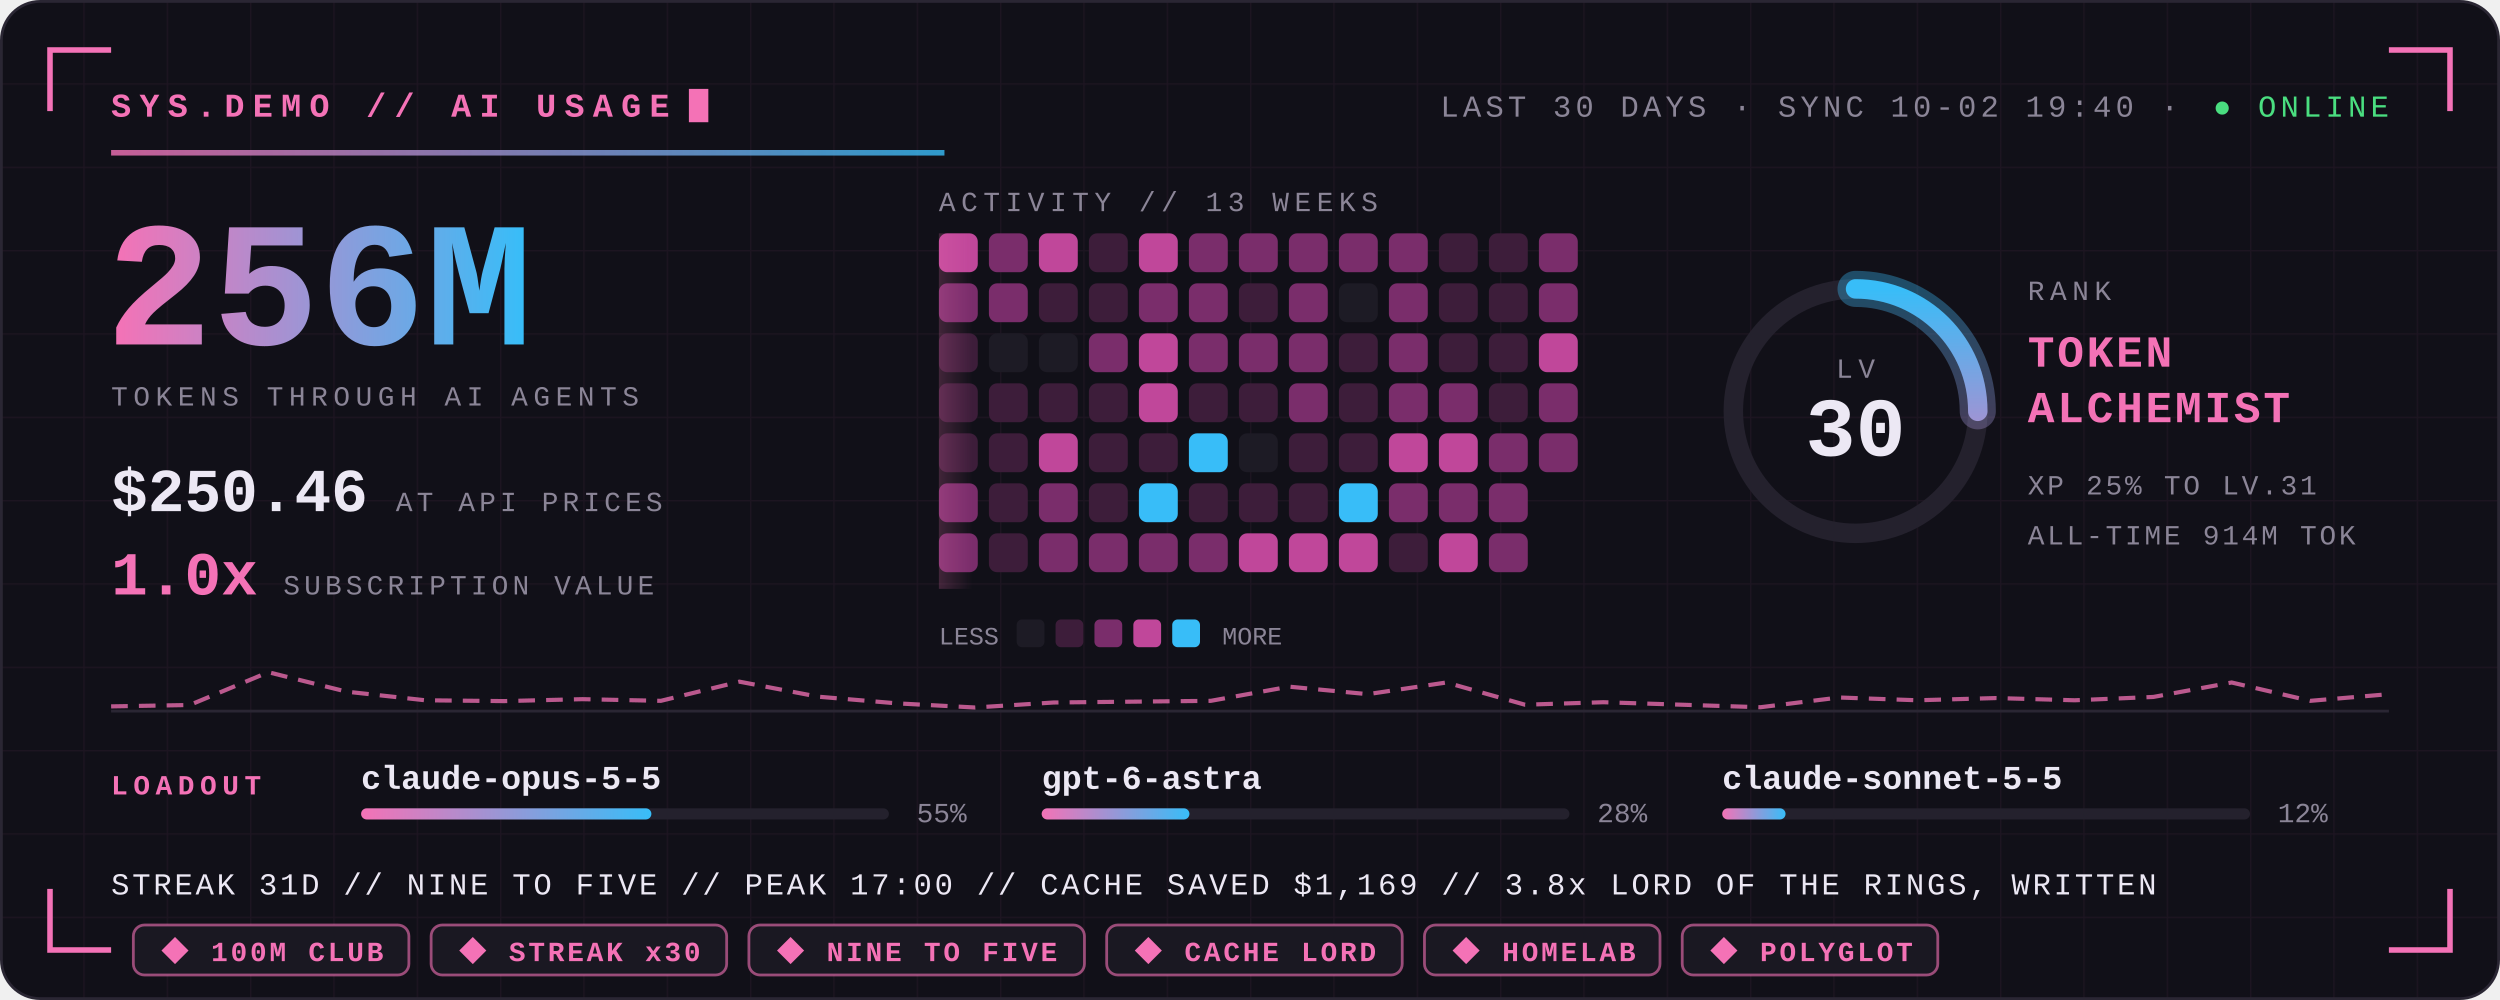
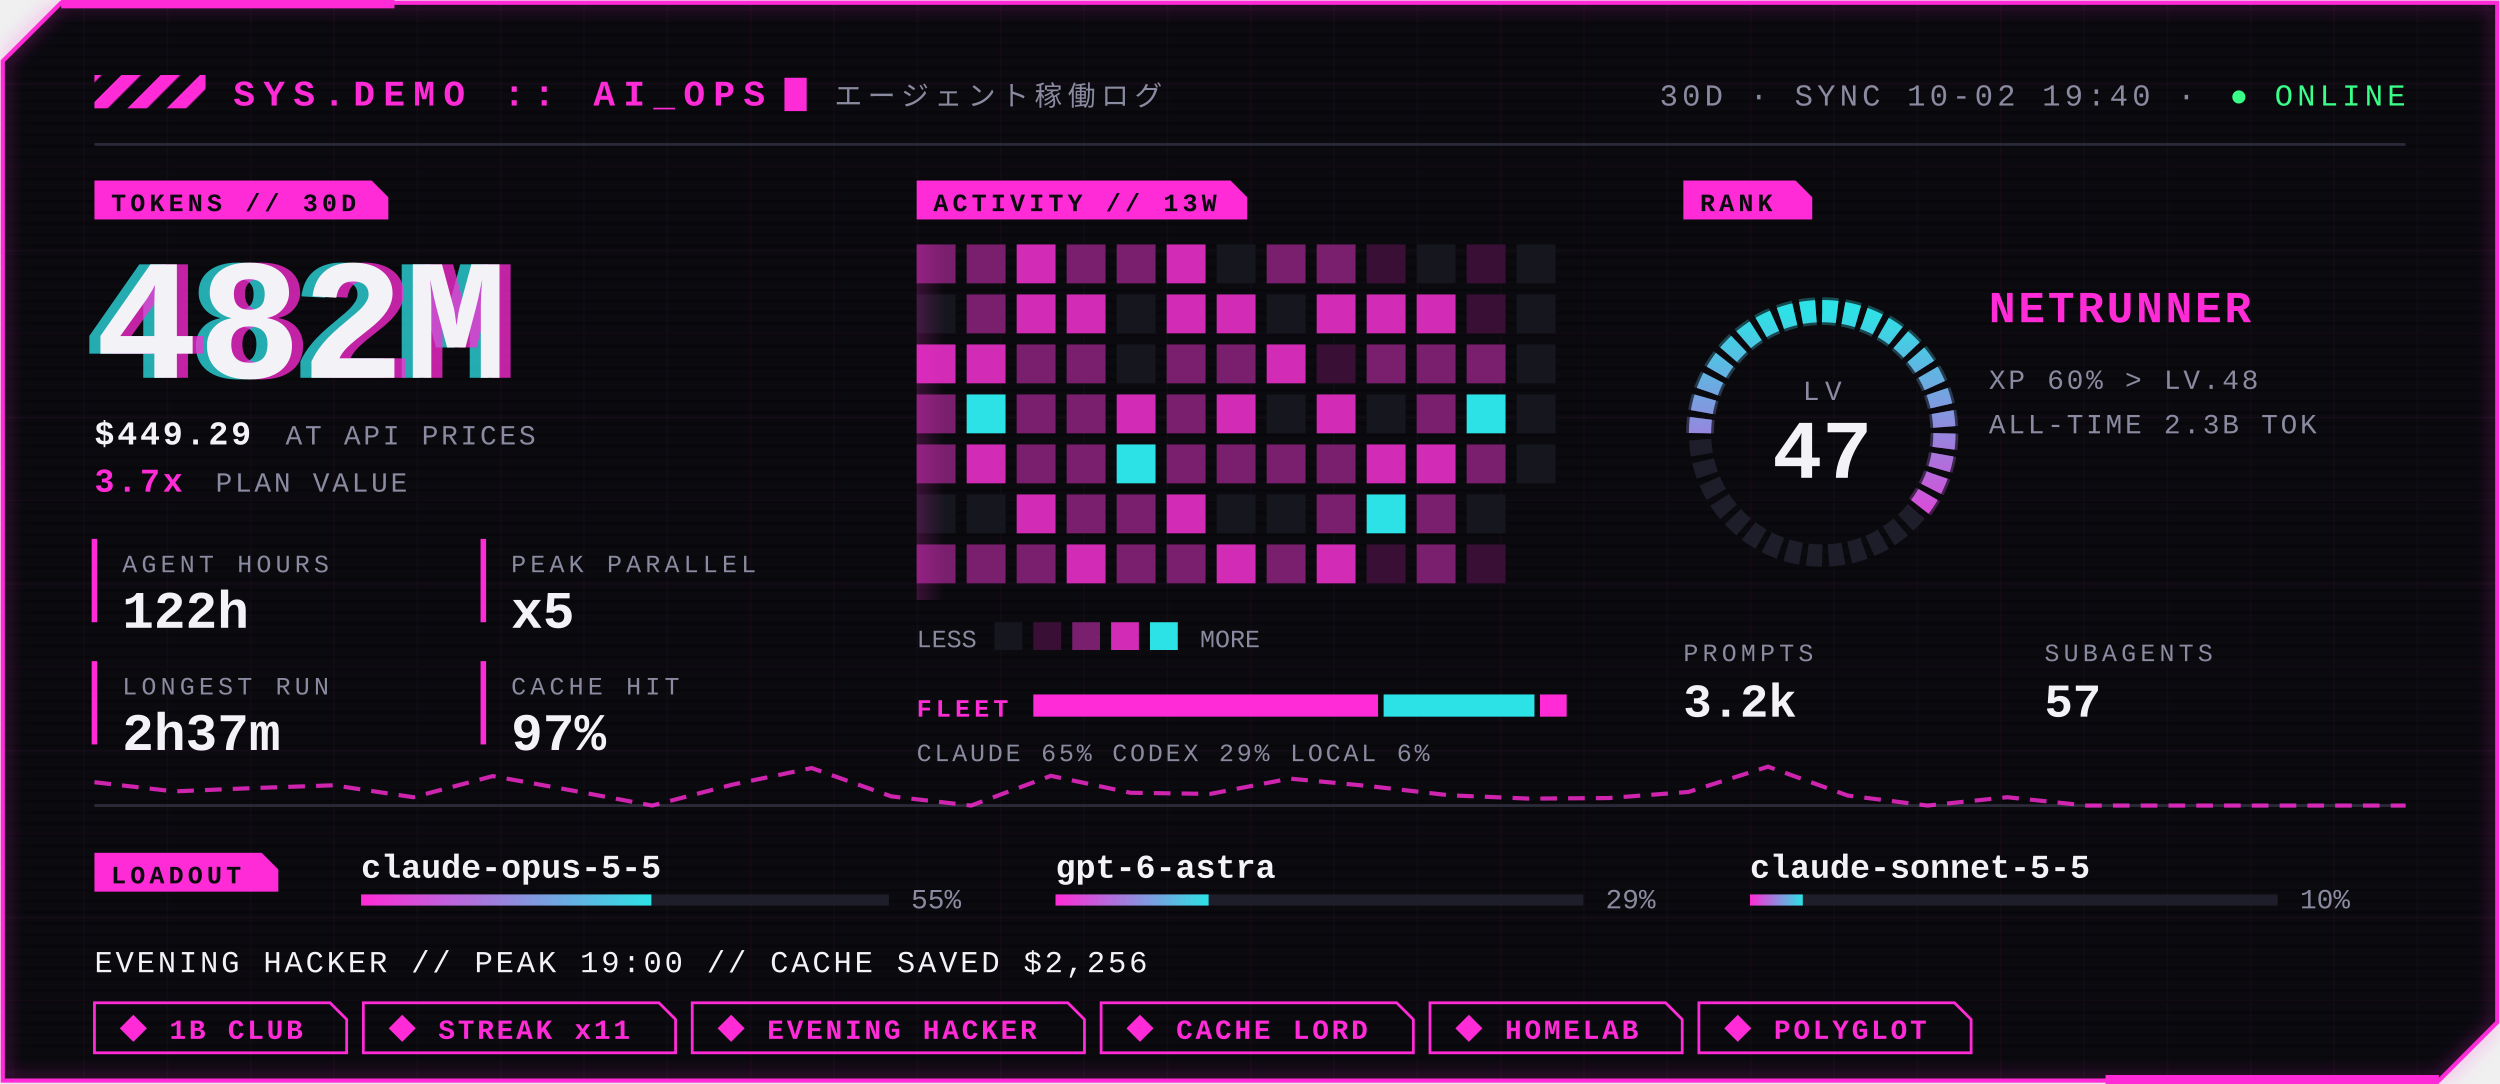
- <svg xmlns="http://www.w3.org/2000/svg" width="900" height="360" viewBox="0 0 900 360" role="img" aria-label="SYS.DEMO // AI USAGE · LAST 30 DAYS · 256M tokens">
-   <style>text{font-family:'JetBrains Mono','Fira Code','SF Mono',Menlo,Consolas,'Liberation Mono','Noto Sans Mono CJK TC',monospace}.sc{animation:sc 5s linear infinite}@keyframes sc{0%{transform:translateX(0)}100%{transform:translateX(250px)}}.rg{animation:rg 3s ease-in-out infinite}@keyframes rg{50%{opacity:.15}}.pl{stroke-dasharray:6 4;animation:pl 2s linear infinite}@keyframes pl{to{stroke-dashoffset:-20}}.on{animation:on 1.6s steps(2) infinite}@keyframes on{50%{opacity:.25}}.cu{animation:cu 1s steps(2) infinite}@keyframes cu{50%{opacity:0}}@media (prefers-reduced-motion:reduce){.sc,.rg,.pl,.on,.cu{animation:none}}</style>
+ <svg xmlns="http://www.w3.org/2000/svg" width="900" height="390" viewBox="0 0 900 390" role="img" aria-label="SYS.DEMO :: AI_OPS · 30D · 482M tokens · 121.8 agent hours">
+   <style>text{font-family:'JetBrains Mono','Fira Code','SF Mono',Menlo,Consolas,'Liberation Mono','Noto Sans Mono CJK TC',monospace}.sc{animation:sc 5s linear infinite}@keyframes sc{to{transform:translateX(250px)}}.rg{animation:rg 3s ease-in-out infinite}@keyframes rg{50%{opacity:.1}}.pl{stroke-dasharray:6 4;animation:pl 2s linear infinite}@keyframes pl{to{stroke-dashoffset:-20}}.on{animation:on 1.6s steps(2) infinite}@keyframes on{50%{opacity:.25}}.cu{animation:cu 1s steps(2) infinite}@keyframes cu{50%{opacity:0}}.g1{animation:g1 3.7s steps(1) infinite}.g2{animation:g2 3.7s steps(1) infinite}@keyframes g1{0%,88%,100%{transform:none}90%{transform:translate(-5px,-2px)}93%{transform:translate(4px,1px)}}@keyframes g2{0%,88%,100%{transform:none}90%{transform:translate(5px,2px)}93%{transform:translate(-3px,-1px)}}@media (prefers-reduced-motion:reduce){.sc,.rg,.pl,.on,.cu,.g1,.g2{animation:none}}</style>
  <defs>
    <linearGradient id="ac" x1="0" x2="1">
-       <stop offset="0" stop-color="#f472b6" />
-       <stop offset="1" stop-color="#38bdf8" />
+       <stop offset="0" stop-color="#ff2bd6" />
+       <stop offset="1" stop-color="#2de2e6" />
    </linearGradient>
    <linearGradient id="sw" x1="0" x2="1">
-       <stop offset="0" stop-color="#f472b6" stop-opacity="0" />
-       <stop offset=".5" stop-color="#f472b6" stop-opacity=".35" />
-       <stop offset="1" stop-color="#f472b6" stop-opacity="0" />
+       <stop offset="0" stop-color="#ff2bd6" stop-opacity="0" />
+       <stop offset=".5" stop-color="#ff2bd6" stop-opacity=".4" />
+       <stop offset="1" stop-color="#ff2bd6" stop-opacity="0" />
    </linearGradient>
    <pattern id="gd" width="30" height="30" patternUnits="userSpaceOnUse">
-       <path d="M30 0H0V30" fill="none" stroke="#f472b6" stroke-opacity=".055" />
+       <path d="M30 0H0V30" fill="none" stroke="#ff2bd6" stroke-opacity=".05" />
    </pattern>
+     <pattern id="sl" width="4" height="4" patternUnits="userSpaceOnUse">
+       <rect width="4" height="1" fill="#000" opacity=".22" />
+     </pattern>
+     <pattern id="hz" width="10" height="10" patternUnits="userSpaceOnUse" patternTransform="rotate(45)">
+       <rect width="5" height="10" fill="#ff2bd6" />
+     </pattern>
+     <filter id="gw" x="-20%" y="-20%" width="140%" height="140%">
+       <feGaussianBlur stdDeviation="3" />
+     </filter>
    <clipPath id="hm">
-       <rect x="338" y="84" width="236" height="128" />
+       <rect x="330" y="88" width="236" height="128" />
+     </clipPath>
+     <clipPath id="fr">
+       <path d="M22 1H899 V368 L878 389 H1 V22 Z" />
    </clipPath>
  </defs>
-   <rect x=".5" y=".5" width="899" height="359" rx="14" fill="#111018" stroke="#2a2633" />
-   <rect x="1" y="1" width="898" height="358" rx="14" fill="url(#gd)" />
-   <path d="M18 40V18H40" fill="none" stroke="#f472b6" stroke-width="2" />
-   <path d="M882 40V18H860" fill="none" stroke="#f472b6" stroke-width="2" />
-   <path d="M18 320V342H40" fill="none" stroke="#f472b6" stroke-width="2" />
-   <path d="M882 320V342H860" fill="none" stroke="#f472b6" stroke-width="2" />
-   <text x="40" y="42" font-size="12" fill="#f472b6" text-anchor="start" font-weight="700" letter-spacing="3">SYS.DEMO // AI USAGE</text>
-   <rect class="cu" x="248.0" y="32" width="7" height="12" fill="#f472b6" />
+   <path d="M22 1H899 V368 L878 389 H1 V22 Z" fill="#0a0a0f" />
+   <g clip-path="url(#fr)">
+     <rect width="900" height="390" fill="url(#gd)" />
+     <rect width="900" height="390" fill="url(#sl)" />
+   </g>
+   <path d="M22 1H899 V368 L878 389 H1 V22 Z" fill="none" stroke="#ff2bd6" stroke-width="2" opacity=".55" filter="url(#gw)" />
+   <path d="M22 1H899 V368 L878 389 H1 V22 Z" fill="none" stroke="#ff2bd6" stroke-width="1.5" />
+   <path d="M22 1H142" stroke="#ff2bd6" stroke-width="4" />
+   <path d="M758 389H878" stroke="#ff2bd6" stroke-width="4" />
+   <rect x="34" y="27" width="40" height="12" fill="url(#hz)" />
+   <text x="84" y="38" font-size="13" fill="#ff2bd6" text-anchor="start" font-weight="800" letter-spacing="3">SYS.DEMO :: AI_OPS</text>
+   <rect class="cu" x="282.4" y="28" width="8" height="12" fill="#ff2bd6" />
+   <text x="300.4" y="38" font-size="10" fill="#8a8aa0" text-anchor="start" font-weight="400" letter-spacing="2">エージェント稼働ログ</text>
  <g class="on">
-     <text x="860" y="42" font-size="11" fill="#4ade80" text-anchor="end" font-weight="400" letter-spacing="1.5">● ONLINE</text>
-   </g>
-   <text x="784.4" y="42" font-size="11" fill="#8b8597" text-anchor="end" font-weight="400" letter-spacing="1.5">LAST 30 DAYS · SYNC 10-02 19:40 ·</text>
-   <rect x="40" y="54" width="300" height="2" fill="url(#ac)" opacity=".8" />
-   <text x="38" y="124" font-size="64" font-weight="800" fill="url(#ac)">256M</text>
-   <text x="40" y="146" font-size="10" fill="#8b8597" text-anchor="start" font-weight="400" letter-spacing="2">TOKENS THROUGH AI AGENTS</text>
-   <text x="40" y="184" font-size="22" fill="#ece8f4" text-anchor="start" font-weight="700">$250.46</text>
-   <text x="142.5" y="184" font-size="10" fill="#8b8597" text-anchor="start" font-weight="400" letter-spacing="1.5">AT API PRICES</text>
-   <text x="40" y="214" font-size="22" fill="#f472b6" text-anchor="start" font-weight="700">1.0x</text>
-   <text x="102.0" y="214" font-size="10" fill="#8b8597" text-anchor="start" font-weight="400" letter-spacing="1.5">SUBSCRIPTION VALUE</text>
-   <text x="338" y="76" font-size="10" fill="#8b8597" text-anchor="start" font-weight="400" letter-spacing="2">ACTIVITY // 13 WEEKS</text>
-   <rect x="338" y="84" width="14" height="14" rx="3" fill="#c0479a" />
-   <rect x="338" y="102" width="14" height="14" rx="3" fill="#7a2d6b" />
-   <rect x="338" y="120" width="14" height="14" rx="3" fill="#3d1d3a" />
-   <rect x="338" y="138" width="14" height="14" rx="3" fill="#3d1d3a" />
-   <rect x="338" y="156" width="14" height="14" rx="3" fill="#3d1d3a" />
-   <rect x="338" y="174" width="14" height="14" rx="3" fill="#7a2d6b" />
-   <rect x="338" y="192" width="14" height="14" rx="3" fill="#7a2d6b" />
-   <rect x="356" y="84" width="14" height="14" rx="3" fill="#7a2d6b" />
-   <rect x="356" y="102" width="14" height="14" rx="3" fill="#7a2d6b" />
-   <rect x="356" y="120" width="14" height="14" rx="3" fill="#1d1b25" />
-   <rect x="356" y="138" width="14" height="14" rx="3" fill="#3d1d3a" />
-   <rect x="356" y="156" width="14" height="14" rx="3" fill="#3d1d3a" />
-   <rect x="356" y="174" width="14" height="14" rx="3" fill="#3d1d3a" />
-   <rect x="356" y="192" width="14" height="14" rx="3" fill="#3d1d3a" />
-   <rect x="374" y="84" width="14" height="14" rx="3" fill="#c0479a" />
-   <rect x="374" y="102" width="14" height="14" rx="3" fill="#3d1d3a" />
-   <rect x="374" y="120" width="14" height="14" rx="3" fill="#1d1b25" />
-   <rect x="374" y="138" width="14" height="14" rx="3" fill="#3d1d3a" />
-   <rect x="374" y="156" width="14" height="14" rx="3" fill="#c0479a" />
-   <rect x="374" y="174" width="14" height="14" rx="3" fill="#7a2d6b" />
-   <rect x="374" y="192" width="14" height="14" rx="3" fill="#7a2d6b" />
-   <rect x="392" y="84" width="14" height="14" rx="3" fill="#3d1d3a" />
-   <rect x="392" y="102" width="14" height="14" rx="3" fill="#3d1d3a" />
-   <rect x="392" y="120" width="14" height="14" rx="3" fill="#7a2d6b" />
-   <rect x="392" y="138" width="14" height="14" rx="3" fill="#3d1d3a" />
-   <rect x="392" y="156" width="14" height="14" rx="3" fill="#3d1d3a" />
-   <rect x="392" y="174" width="14" height="14" rx="3" fill="#3d1d3a" />
-   <rect x="392" y="192" width="14" height="14" rx="3" fill="#7a2d6b" />
-   <rect x="410" y="84" width="14" height="14" rx="3" fill="#c0479a" />
-   <rect x="410" y="102" width="14" height="14" rx="3" fill="#7a2d6b" />
-   <rect x="410" y="120" width="14" height="14" rx="3" fill="#c0479a" />
-   <rect x="410" y="138" width="14" height="14" rx="3" fill="#c0479a" />
-   <rect x="410" y="156" width="14" height="14" rx="3" fill="#3d1d3a" />
-   <rect x="410" y="174" width="14" height="14" rx="3" fill="#38bdf8" />
-   <rect x="410" y="192" width="14" height="14" rx="3" fill="#7a2d6b" />
-   <rect x="428" y="84" width="14" height="14" rx="3" fill="#7a2d6b" />
-   <rect x="428" y="102" width="14" height="14" rx="3" fill="#7a2d6b" />
-   <rect x="428" y="120" width="14" height="14" rx="3" fill="#7a2d6b" />
-   <rect x="428" y="138" width="14" height="14" rx="3" fill="#3d1d3a" />
-   <rect x="428" y="156" width="14" height="14" rx="3" fill="#38bdf8" />
-   <rect x="428" y="174" width="14" height="14" rx="3" fill="#3d1d3a" />
-   <rect x="428" y="192" width="14" height="14" rx="3" fill="#7a2d6b" />
-   <rect x="446" y="84" width="14" height="14" rx="3" fill="#7a2d6b" />
-   <rect x="446" y="102" width="14" height="14" rx="3" fill="#3d1d3a" />
-   <rect x="446" y="120" width="14" height="14" rx="3" fill="#7a2d6b" />
-   <rect x="446" y="138" width="14" height="14" rx="3" fill="#3d1d3a" />
-   <rect x="446" y="156" width="14" height="14" rx="3" fill="#1d1b25" />
-   <rect x="446" y="174" width="14" height="14" rx="3" fill="#3d1d3a" />
-   <rect x="446" y="192" width="14" height="14" rx="3" fill="#c0479a" />
-   <rect x="464" y="84" width="14" height="14" rx="3" fill="#7a2d6b" />
-   <rect x="464" y="102" width="14" height="14" rx="3" fill="#7a2d6b" />
-   <rect x="464" y="120" width="14" height="14" rx="3" fill="#7a2d6b" />
-   <rect x="464" y="138" width="14" height="14" rx="3" fill="#7a2d6b" />
-   <rect x="464" y="156" width="14" height="14" rx="3" fill="#3d1d3a" />
-   <rect x="464" y="174" width="14" height="14" rx="3" fill="#3d1d3a" />
-   <rect x="464" y="192" width="14" height="14" rx="3" fill="#c0479a" />
-   <rect x="482" y="84" width="14" height="14" rx="3" fill="#7a2d6b" />
-   <rect x="482" y="102" width="14" height="14" rx="3" fill="#1d1b25" />
-   <rect x="482" y="120" width="14" height="14" rx="3" fill="#3d1d3a" />
-   <rect x="482" y="138" width="14" height="14" rx="3" fill="#3d1d3a" />
-   <rect x="482" y="156" width="14" height="14" rx="3" fill="#3d1d3a" />
-   <rect x="482" y="174" width="14" height="14" rx="3" fill="#38bdf8" />
-   <rect x="482" y="192" width="14" height="14" rx="3" fill="#c0479a" />
-   <rect x="500" y="84" width="14" height="14" rx="3" fill="#7a2d6b" />
-   <rect x="500" y="102" width="14" height="14" rx="3" fill="#7a2d6b" />
-   <rect x="500" y="120" width="14" height="14" rx="3" fill="#7a2d6b" />
-   <rect x="500" y="138" width="14" height="14" rx="3" fill="#7a2d6b" />
-   <rect x="500" y="156" width="14" height="14" rx="3" fill="#c0479a" />
-   <rect x="500" y="174" width="14" height="14" rx="3" fill="#7a2d6b" />
-   <rect x="500" y="192" width="14" height="14" rx="3" fill="#3d1d3a" />
-   <rect x="518" y="84" width="14" height="14" rx="3" fill="#3d1d3a" />
-   <rect x="518" y="102" width="14" height="14" rx="3" fill="#3d1d3a" />
-   <rect x="518" y="120" width="14" height="14" rx="3" fill="#3d1d3a" />
-   <rect x="518" y="138" width="14" height="14" rx="3" fill="#7a2d6b" />
-   <rect x="518" y="156" width="14" height="14" rx="3" fill="#c0479a" />
-   <rect x="518" y="174" width="14" height="14" rx="3" fill="#7a2d6b" />
-   <rect x="518" y="192" width="14" height="14" rx="3" fill="#c0479a" />
-   <rect x="536" y="84" width="14" height="14" rx="3" fill="#3d1d3a" />
-   <rect x="536" y="102" width="14" height="14" rx="3" fill="#3d1d3a" />
-   <rect x="536" y="120" width="14" height="14" rx="3" fill="#3d1d3a" />
-   <rect x="536" y="138" width="14" height="14" rx="3" fill="#3d1d3a" />
-   <rect x="536" y="156" width="14" height="14" rx="3" fill="#7a2d6b" />
-   <rect x="536" y="174" width="14" height="14" rx="3" fill="#7a2d6b" />
-   <rect x="536" y="192" width="14" height="14" rx="3" fill="#7a2d6b" />
-   <rect x="554" y="84" width="14" height="14" rx="3" fill="#7a2d6b" />
-   <rect x="554" y="102" width="14" height="14" rx="3" fill="#7a2d6b" />
-   <rect x="554" y="120" width="14" height="14" rx="3" fill="#c0479a" />
-   <rect x="554" y="138" width="14" height="14" rx="3" fill="#7a2d6b" />
-   <rect x="554" y="156" width="14" height="14" rx="3" fill="#7a2d6b" />
+     <text x="866" y="38" font-size="11" fill="#39ff88" text-anchor="end" font-weight="400" letter-spacing="1.5">● ONLINE</text>
+   </g>
+   <text x="790.4" y="38" font-size="11" fill="#8a8aa0" text-anchor="end" font-weight="400" letter-spacing="1.5">30D · SYNC 10-02 19:40 ·</text>
+   <path d="M34 52H866" stroke="#2a2a38" />
+   <path d="M34.0 65.0h99.8l6 6v8h-105.8z" fill="#ff2bd6" />
+   <text x="40" y="76" font-size="9" fill="#0a0a0f" text-anchor="start" font-weight="800" letter-spacing="1.5">TOKENS // 30D</text>
+   <text class="g1" x="30" y="136" font-size="62" font-weight="800" fill="#2de2e6" opacity=".75">482M</text>
+   <text class="g2" x="38" y="136" font-size="62" font-weight="800" fill="#ff2bd6" opacity=".75">482M</text>
+   <text x="34" y="136" font-size="62" font-weight="800" fill="#f2f2f7">482M</text>
+   <text x="34" y="160" font-size="12" fill="#f2f2f7" text-anchor="start" font-weight="700" letter-spacing="1">$449.29</text>
+   <text x="102.8" y="160" font-size="10" fill="#8a8aa0" text-anchor="start" font-weight="400" letter-spacing="1">AT API PRICES</text>
+   <text x="34" y="177" font-size="12" fill="#ff2bd6" text-anchor="start" font-weight="800" letter-spacing="1">3.7x</text>
+   <text x="77.6" y="177" font-size="10" fill="#8a8aa0" text-anchor="start" font-weight="400" letter-spacing="1">PLAN VALUE</text>
+   <path d="M34 194v30" stroke="#ff2bd6" stroke-width="2" />
+   <text x="44" y="206" font-size="9" fill="#8a8aa0" text-anchor="start" font-weight="400" letter-spacing="1.5">AGENT HOURS</text>
+   <text x="44" y="226" font-size="19" fill="#f2f2f7" text-anchor="start" font-weight="800">122h</text>
+   <path d="M174 194v30" stroke="#ff2bd6" stroke-width="2" />
+   <text x="184" y="206" font-size="9" fill="#8a8aa0" text-anchor="start" font-weight="400" letter-spacing="1.5">PEAK PARALLEL</text>
+   <text x="184" y="226" font-size="19" fill="#f2f2f7" text-anchor="start" font-weight="800">x5</text>
+   <path d="M34 238v30" stroke="#ff2bd6" stroke-width="2" />
+   <text x="44" y="250" font-size="9" fill="#8a8aa0" text-anchor="start" font-weight="400" letter-spacing="1.5">LONGEST RUN</text>
+   <text x="44" y="270" font-size="19" fill="#f2f2f7" text-anchor="start" font-weight="800">2h37m</text>
+   <path d="M174 238v30" stroke="#ff2bd6" stroke-width="2" />
+   <text x="184" y="250" font-size="9" fill="#8a8aa0" text-anchor="start" font-weight="400" letter-spacing="1.5">CACHE HIT</text>
+   <text x="184" y="270" font-size="19" fill="#f2f2f7" text-anchor="start" font-weight="800">97%</text>
+   <path d="M330.0 65.0h113.0l6 6v8h-119.0z" fill="#ff2bd6" />
+   <text x="336" y="76" font-size="9" fill="#0a0a0f" text-anchor="start" font-weight="800" letter-spacing="1.5">ACTIVITY // 13W</text>
+   <rect x="330" y="88" width="14" height="14" fill="#7a1f6e" />
+   <rect x="330" y="106" width="14" height="14" fill="#16161f" />
+   <rect x="330" y="124" width="14" height="14" fill="#d22bb6" />
+   <rect x="330" y="142" width="14" height="14" fill="#7a1f6e" />
+   <rect x="330" y="160" width="14" height="14" fill="#7a1f6e" />
+   <rect x="330" y="178" width="14" height="14" fill="#16161f" />
+   <rect x="330" y="196" width="14" height="14" fill="#7a1f6e" />
+   <rect x="348" y="88" width="14" height="14" fill="#7a1f6e" />
+   <rect x="348" y="106" width="14" height="14" fill="#7a1f6e" />
+   <rect x="348" y="124" width="14" height="14" fill="#d22bb6" />
+   <rect x="348" y="142" width="14" height="14" fill="#2de2e6" />
+   <rect x="348" y="160" width="14" height="14" fill="#d22bb6" />
+   <rect x="348" y="178" width="14" height="14" fill="#16161f" />
+   <rect x="348" y="196" width="14" height="14" fill="#7a1f6e" />
+   <rect x="366" y="88" width="14" height="14" fill="#d22bb6" />
+   <rect x="366" y="106" width="14" height="14" fill="#d22bb6" />
+   <rect x="366" y="124" width="14" height="14" fill="#7a1f6e" />
+   <rect x="366" y="142" width="14" height="14" fill="#7a1f6e" />
+   <rect x="366" y="160" width="14" height="14" fill="#7a1f6e" />
+   <rect x="366" y="178" width="14" height="14" fill="#d22bb6" />
+   <rect x="366" y="196" width="14" height="14" fill="#7a1f6e" />
+   <rect x="384" y="88" width="14" height="14" fill="#7a1f6e" />
+   <rect x="384" y="106" width="14" height="14" fill="#d22bb6" />
+   <rect x="384" y="124" width="14" height="14" fill="#7a1f6e" />
+   <rect x="384" y="142" width="14" height="14" fill="#7a1f6e" />
+   <rect x="384" y="160" width="14" height="14" fill="#7a1f6e" />
+   <rect x="384" y="178" width="14" height="14" fill="#7a1f6e" />
+   <rect x="384" y="196" width="14" height="14" fill="#d22bb6" />
+   <rect x="402" y="88" width="14" height="14" fill="#7a1f6e" />
+   <rect x="402" y="106" width="14" height="14" fill="#16161f" />
+   <rect x="402" y="124" width="14" height="14" fill="#16161f" />
+   <rect x="402" y="142" width="14" height="14" fill="#d22bb6" />
+   <rect x="402" y="160" width="14" height="14" fill="#2de2e6" />
+   <rect x="402" y="178" width="14" height="14" fill="#7a1f6e" />
+   <rect x="402" y="196" width="14" height="14" fill="#7a1f6e" />
+   <rect x="420" y="88" width="14" height="14" fill="#d22bb6" />
+   <rect x="420" y="106" width="14" height="14" fill="#d22bb6" />
+   <rect x="420" y="124" width="14" height="14" fill="#7a1f6e" />
+   <rect x="420" y="142" width="14" height="14" fill="#7a1f6e" />
+   <rect x="420" y="160" width="14" height="14" fill="#7a1f6e" />
+   <rect x="420" y="178" width="14" height="14" fill="#d22bb6" />
+   <rect x="420" y="196" width="14" height="14" fill="#7a1f6e" />
+   <rect x="438" y="88" width="14" height="14" fill="#16161f" />
+   <rect x="438" y="106" width="14" height="14" fill="#d22bb6" />
+   <rect x="438" y="124" width="14" height="14" fill="#7a1f6e" />
+   <rect x="438" y="142" width="14" height="14" fill="#d22bb6" />
+   <rect x="438" y="160" width="14" height="14" fill="#7a1f6e" />
+   <rect x="438" y="178" width="14" height="14" fill="#16161f" />
+   <rect x="438" y="196" width="14" height="14" fill="#d22bb6" />
+   <rect x="456" y="88" width="14" height="14" fill="#7a1f6e" />
+   <rect x="456" y="106" width="14" height="14" fill="#16161f" />
+   <rect x="456" y="124" width="14" height="14" fill="#d22bb6" />
+   <rect x="456" y="142" width="14" height="14" fill="#16161f" />
+   <rect x="456" y="160" width="14" height="14" fill="#7a1f6e" />
+   <rect x="456" y="178" width="14" height="14" fill="#16161f" />
+   <rect x="456" y="196" width="14" height="14" fill="#7a1f6e" />
+   <rect x="474" y="88" width="14" height="14" fill="#7a1f6e" />
+   <rect x="474" y="106" width="14" height="14" fill="#d22bb6" />
+   <rect x="474" y="124" width="14" height="14" fill="#3a0f35" />
+   <rect x="474" y="142" width="14" height="14" fill="#d22bb6" />
+   <rect x="474" y="160" width="14" height="14" fill="#7a1f6e" />
+   <rect x="474" y="178" width="14" height="14" fill="#7a1f6e" />
+   <rect x="474" y="196" width="14" height="14" fill="#d22bb6" />
+   <rect x="492" y="88" width="14" height="14" fill="#3a0f35" />
+   <rect x="492" y="106" width="14" height="14" fill="#d22bb6" />
+   <rect x="492" y="124" width="14" height="14" fill="#7a1f6e" />
+   <rect x="492" y="142" width="14" height="14" fill="#16161f" />
+   <rect x="492" y="160" width="14" height="14" fill="#d22bb6" />
+   <rect x="492" y="178" width="14" height="14" fill="#2de2e6" />
+   <rect x="492" y="196" width="14" height="14" fill="#3a0f35" />
+   <rect x="510" y="88" width="14" height="14" fill="#16161f" />
+   <rect x="510" y="106" width="14" height="14" fill="#d22bb6" />
+   <rect x="510" y="124" width="14" height="14" fill="#7a1f6e" />
+   <rect x="510" y="142" width="14" height="14" fill="#7a1f6e" />
+   <rect x="510" y="160" width="14" height="14" fill="#d22bb6" />
+   <rect x="510" y="178" width="14" height="14" fill="#7a1f6e" />
+   <rect x="510" y="196" width="14" height="14" fill="#7a1f6e" />
+   <rect x="528" y="88" width="14" height="14" fill="#3a0f35" />
+   <rect x="528" y="106" width="14" height="14" fill="#3a0f35" />
+   <rect x="528" y="124" width="14" height="14" fill="#7a1f6e" />
+   <rect x="528" y="142" width="14" height="14" fill="#2de2e6" />
+   <rect x="528" y="160" width="14" height="14" fill="#7a1f6e" />
+   <rect x="528" y="178" width="14" height="14" fill="#16161f" />
+   <rect x="528" y="196" width="14" height="14" fill="#3a0f35" />
+   <rect x="546" y="88" width="14" height="14" fill="#16161f" />
+   <rect x="546" y="106" width="14" height="14" fill="#16161f" />
+   <rect x="546" y="124" width="14" height="14" fill="#16161f" />
+   <rect x="546" y="142" width="14" height="14" fill="#16161f" />
+   <rect x="546" y="160" width="14" height="14" fill="#16161f" />
  <g clip-path="url(#hm)">
-     <rect class="sc" x="310" y="84" width="40" height="128" fill="url(#sw)" />
-   </g>
-   <text x="338" y="232" font-size="9" fill="#8b8597" text-anchor="start" font-weight="400">LESS</text>
-   <rect x="366" y="223" width="10" height="10" rx="2" fill="#1d1b25" />
-   <rect x="380" y="223" width="10" height="10" rx="2" fill="#3d1d3a" />
-   <rect x="394" y="223" width="10" height="10" rx="2" fill="#7a2d6b" />
-   <rect x="408" y="223" width="10" height="10" rx="2" fill="#c0479a" />
-   <rect x="422" y="223" width="10" height="10" rx="2" fill="#38bdf8" />
-   <text x="440" y="232" font-size="9" fill="#8b8597" text-anchor="start" font-weight="400">MORE</text>
-   <circle cx="668" cy="148" r="44" fill="none" stroke="#24212d" stroke-width="7" />
-   <circle cx="668" cy="148" r="44" fill="none" stroke="url(#ac)" stroke-linecap="round" stroke-dasharray="276.5" stroke-dashoffset="207.3" transform="rotate(-90 668 148)" stroke-width="7" />
-   <circle class="rg" cx="668" cy="148" r="44" fill="none" stroke="url(#ac)" stroke-linecap="round" stroke-dasharray="276.5" stroke-dashoffset="207.3" transform="rotate(-90 668 148)" stroke-width="13" opacity=".35" />
-   <text x="668" y="136" font-size="10" fill="#8b8597" text-anchor="middle" font-weight="400" letter-spacing="2">LV</text>
-   <text x="668" y="164" font-size="30" fill="#ece8f4" text-anchor="middle" font-weight="800">30</text>
-   <text x="730" y="108" font-size="10" fill="#8b8597" text-anchor="start" font-weight="400" letter-spacing="2">RANK</text>
-   <text x="730" y="132" font-size="16" fill="#f472b6" text-anchor="start" font-weight="800" letter-spacing="1">TOKEN</text>
-   <text x="730" y="152" font-size="16" fill="#f472b6" text-anchor="start" font-weight="800" letter-spacing="1">ALCHEMIST</text>
-   <text x="730" y="178" font-size="10" fill="#8b8597" text-anchor="start" font-weight="400" letter-spacing="1">XP 25% TO LV.31</text>
-   <text x="730" y="196" font-size="10" fill="#8b8597" text-anchor="start" font-weight="400" letter-spacing="1">ALL-TIME 914M TOK</text>
-   <line x1="40" y1="256" x2="860" y2="256" stroke="#2a2633" />
-   <polyline class="pl" points="40.0,254.3 68.3,253.8 96.6,242.0 124.8,249.0 153.1,252.1 181.4,252.4 209.7,251.7 237.9,252.3 266.2,245.4 294.5,250.8 322.8,253.2 351.0,254.7 379.3,252.9 407.6,252.6 435.9,252.3 464.1,247.2 492.4,249.9 520.7,245.7 549.0,253.7 577.2,252.8 605.5,253.7 633.8,254.6 662.1,251.1 690.3,252.1 718.6,251.3 746.9,252.1 775.2,250.9 803.4,245.7 831.7,252.3 860.0,249.9" fill="none" stroke="#f472b6" stroke-width="1.5" opacity=".75" />
-   <text x="40" y="286" font-size="10" fill="#f472b6" text-anchor="start" font-weight="700" letter-spacing="2">LOADOUT</text>
-   <text x="130" y="284" font-size="12" fill="#ece8f4" text-anchor="start" font-weight="700">claude-opus-5-5</text>
-   <rect x="130" y="291" width="190" height="4" rx="2" fill="#24212d" />
-   <rect x="130" y="291" width="104.5" height="4" rx="2" fill="url(#ac)" />
-   <text x="330" y="296" font-size="10" fill="#8b8597" text-anchor="start" font-weight="400">55%</text>
-   <text x="375" y="284" font-size="12" fill="#ece8f4" text-anchor="start" font-weight="700">gpt-6-astra</text>
-   <rect x="375" y="291" width="190" height="4" rx="2" fill="#24212d" />
-   <rect x="375" y="291" width="53.2" height="4" rx="2" fill="url(#ac)" />
-   <text x="575" y="296" font-size="10" fill="#8b8597" text-anchor="start" font-weight="400">28%</text>
-   <text x="620" y="284" font-size="12" fill="#ece8f4" text-anchor="start" font-weight="700">claude-sonnet-5-5</text>
-   <rect x="620" y="291" width="190" height="4" rx="2" fill="#24212d" />
-   <rect x="620" y="291" width="22.8" height="4" rx="2" fill="url(#ac)" />
-   <text x="820" y="296" font-size="10" fill="#8b8597" text-anchor="start" font-weight="400">12%</text>
-   <text x="40" y="322" font-size="11" fill="#ece8f4" text-anchor="start" font-weight="400" letter-spacing="1">STREAK 31D  //  NINE TO FIVE  //  PEAK 17:00  //  CACHE SAVED $1,169  //  3.8x LORD OF THE RINGS, WRITTEN</text>
-   <rect x="48.0" y="333" width="99.2" height="18" rx="4" fill="#1a1822" stroke="#f472b6" stroke-opacity=".6" />
-   <text x="58" y="346" font-size="10" fill="#f472b6" text-anchor="start" font-weight="700" letter-spacing="1">◆ 100M CLUB</text>
-   <rect x="155.2" y="333" width="106.4" height="18" rx="4" fill="#1a1822" stroke="#f472b6" stroke-opacity=".6" />
-   <text x="165.2" y="346" font-size="10" fill="#f472b6" text-anchor="start" font-weight="700" letter-spacing="1">◆ STREAK x30</text>
-   <rect x="269.6" y="333" width="120.8" height="18" rx="4" fill="#1a1822" stroke="#f472b6" stroke-opacity=".6" />
-   <text x="279.6" y="346" font-size="10" fill="#f472b6" text-anchor="start" font-weight="700" letter-spacing="1">◆ NINE TO FIVE</text>
-   <rect x="398.4" y="333" width="106.4" height="18" rx="4" fill="#1a1822" stroke="#f472b6" stroke-opacity=".6" />
-   <text x="408.4" y="346" font-size="10" fill="#f472b6" text-anchor="start" font-weight="700" letter-spacing="1">◆ CACHE LORD</text>
-   <rect x="512.8" y="333" width="84.8" height="18" rx="4" fill="#1a1822" stroke="#f472b6" stroke-opacity=".6" />
-   <text x="522.8" y="346" font-size="10" fill="#f472b6" text-anchor="start" font-weight="700" letter-spacing="1">◆ HOMELAB</text>
-   <rect x="605.6" y="333" width="92.0" height="18" rx="4" fill="#1a1822" stroke="#f472b6" stroke-opacity=".6" />
-   <text x="615.6" y="346" font-size="10" fill="#f472b6" text-anchor="start" font-weight="700" letter-spacing="1">◆ POLYGLOT</text>
+     <rect class="sc" x="300" y="88" width="40" height="128" fill="url(#sw)" />
+   </g>
+   <text x="330" y="233" font-size="9" fill="#8a8aa0" text-anchor="start" font-weight="400">LESS</text>
+   <rect x="358" y="224" width="10" height="10" fill="#16161f" />
+   <rect x="372" y="224" width="10" height="10" fill="#3a0f35" />
+   <rect x="386" y="224" width="10" height="10" fill="#7a1f6e" />
+   <rect x="400" y="224" width="10" height="10" fill="#d22bb6" />
+   <rect x="414" y="224" width="10" height="10" fill="#2de2e6" />
+   <text x="432" y="233" font-size="9" fill="#8a8aa0" text-anchor="start" font-weight="400">MORE</text>
+   <text x="330" y="258" font-size="9" fill="#ff2bd6" text-anchor="start" font-weight="800" letter-spacing="1.5">FLEET</text>
+   <rect x="372.0" y="250" width="124.1" height="8" fill="#ff2bd6" />
+   <rect x="498.1" y="250" width="54.3" height="8" fill="#2de2e6" />
+   <rect x="554.4" y="250" width="9.6" height="8" fill="#ff2bd6" />
+   <text x="330" y="274" font-size="9" fill="#8a8aa0" text-anchor="start" font-weight="400" letter-spacing="1">CLAUDE 65%  CODEX 29%  LOCAL 6%</text>
+   <path d="M606.0 65.0h40.4l6 6v8h-46.4z" fill="#ff2bd6" />
+   <text x="612" y="76" font-size="9" fill="#0a0a0f" text-anchor="start" font-weight="800" letter-spacing="1.5">RANK</text>
+   <circle cx="656" cy="156" r="44" fill="none" stroke="#1e1e2a" stroke-width="8" stroke-dasharray="5.38 2.30" />
+   <g>
+     <mask id="xp">
+       <circle cx="656" cy="156" r="44" fill="none" stroke="#fff" stroke-width="10" stroke-dasharray="168.9 276.5" transform="rotate(-90 656 156)" />
+     </mask>
+     <circle cx="656" cy="156" r="44" fill="none" stroke="url(#ac)" stroke-dasharray="5.38 2.30" transform="rotate(-90 656 156)" stroke-width="8" mask="url(#xp)" />
+     <circle class="rg" cx="656" cy="156" r="44" fill="none" stroke="url(#ac)" stroke-dasharray="5.38 2.30" transform="rotate(-90 656 156)" stroke-width="14" opacity=".3" mask="url(#xp)" />
+   </g>
+   <text x="656" y="144" font-size="10" fill="#8a8aa0" text-anchor="middle" font-weight="400" letter-spacing="2">LV</text>
+   <text x="656" y="172" font-size="30" fill="#f2f2f7" text-anchor="middle" font-weight="800">47</text>
+   <text x="716" y="116" font-size="16" fill="#ff2bd6" text-anchor="start" font-weight="800" letter-spacing="1">NETRUNNER</text>
+   <text x="716" y="140" font-size="10" fill="#8a8aa0" text-anchor="start" font-weight="400" letter-spacing="1">XP 60% &gt; LV.48</text>
+   <text x="716" y="156" font-size="10" fill="#8a8aa0" text-anchor="start" font-weight="400" letter-spacing="1">ALL-TIME 2.3B TOK</text>
+   <text x="606" y="238" font-size="9" fill="#8a8aa0" text-anchor="start" font-weight="400" letter-spacing="1.5">PROMPTS</text>
+   <text x="606" y="258" font-size="17" fill="#f2f2f7" text-anchor="start" font-weight="800">3.2k</text>
+   <text x="736" y="238" font-size="9" fill="#8a8aa0" text-anchor="start" font-weight="400" letter-spacing="1.5">SUBAGENTS</text>
+   <text x="736" y="258" font-size="17" fill="#f2f2f7" text-anchor="start" font-weight="800">57</text>
+   <line x1="34" y1="290" x2="866" y2="290" stroke="#2a2a38" />
+   <polyline class="pl" points="34.0,281.6 62.7,284.9 91.4,283.7 120.1,282.7 148.8,287.0 177.4,279.4 206.1,284.6 234.8,290.0 263.5,282.5 292.2,276.5 320.9,286.7 349.6,290.0 378.3,279.3 407.0,285.4 435.7,285.8 464.3,280.3 493.0,283.0 521.7,286.3 550.4,287.5 579.1,287.3 607.8,285.1 636.5,276.0 665.2,286.4 693.9,290.0 722.6,287.0 751.2,290.0 779.9,290.0 808.6,290.0 837.3,290.0 866.0,290.0" fill="none" stroke="#ff2bd6" stroke-width="1.5" opacity=".8" />
+   <path d="M34.0 307.0h60.2l6 6v8h-66.2z" fill="#ff2bd6" />
+   <text x="40" y="318" font-size="9" fill="#0a0a0f" text-anchor="start" font-weight="800" letter-spacing="1.5">LOADOUT</text>
+   <text x="130" y="316" font-size="12" fill="#f2f2f7" text-anchor="start" font-weight="700">claude-opus-5-5</text>
+   <rect x="130" y="322" width="190" height="4" fill="#1e1e2a" />
+   <rect x="130" y="322" width="104.5" height="4" fill="url(#ac)" />
+   <text x="328" y="327" font-size="10" fill="#8a8aa0" text-anchor="start" font-weight="400">55%</text>
+   <text x="380" y="316" font-size="12" fill="#f2f2f7" text-anchor="start" font-weight="700">gpt-6-astra</text>
+   <rect x="380" y="322" width="190" height="4" fill="#1e1e2a" />
+   <rect x="380" y="322" width="55.1" height="4" fill="url(#ac)" />
+   <text x="578" y="327" font-size="10" fill="#8a8aa0" text-anchor="start" font-weight="400">29%</text>
+   <text x="630" y="316" font-size="12" fill="#f2f2f7" text-anchor="start" font-weight="700">claude-sonnet-5-5</text>
+   <rect x="630" y="322" width="190" height="4" fill="#1e1e2a" />
+   <rect x="630" y="322" width="19.0" height="4" fill="url(#ac)" />
+   <text x="828" y="327" font-size="10" fill="#8a8aa0" text-anchor="start" font-weight="400">10%</text>
+   <text x="34" y="350" font-size="11" fill="#f2f2f7" text-anchor="start" font-weight="400" letter-spacing="1">EVENING HACKER  //  PEAK 19:00  //  CACHE SAVED $2,256</text>
+   <path d="M34.0 361h84.8l6 6v12h-90.8z" fill="none" stroke="#ff2bd6" />
+   <text x="43" y="374" font-size="10" fill="#ff2bd6" text-anchor="start" font-weight="700" letter-spacing="1">◆ 1B CLUB</text>
+   <path d="M130.8 361h106.4l6 6v12h-112.4z" fill="none" stroke="#ff2bd6" />
+   <text x="139.8" y="374" font-size="10" fill="#ff2bd6" text-anchor="start" font-weight="700" letter-spacing="1">◆ STREAK x11</text>
+   <path d="M249.2 361h135.2l6 6v12h-141.2z" fill="none" stroke="#ff2bd6" />
+   <text x="258.2" y="374" font-size="10" fill="#ff2bd6" text-anchor="start" font-weight="700" letter-spacing="1">◆ EVENING HACKER</text>
+   <path d="M396.4 361h106.4l6 6v12h-112.4z" fill="none" stroke="#ff2bd6" />
+   <text x="405.4" y="374" font-size="10" fill="#ff2bd6" text-anchor="start" font-weight="700" letter-spacing="1">◆ CACHE LORD</text>
+   <path d="M514.8 361h84.8l6 6v12h-90.8z" fill="none" stroke="#ff2bd6" />
+   <text x="523.8" y="374" font-size="10" fill="#ff2bd6" text-anchor="start" font-weight="700" letter-spacing="1">◆ HOMELAB</text>
+   <path d="M611.6 361h92.0l6 6v12h-98.0z" fill="none" stroke="#ff2bd6" />
+   <text x="620.6" y="374" font-size="10" fill="#ff2bd6" text-anchor="start" font-weight="700" letter-spacing="1">◆ POLYGLOT</text>
</svg>
